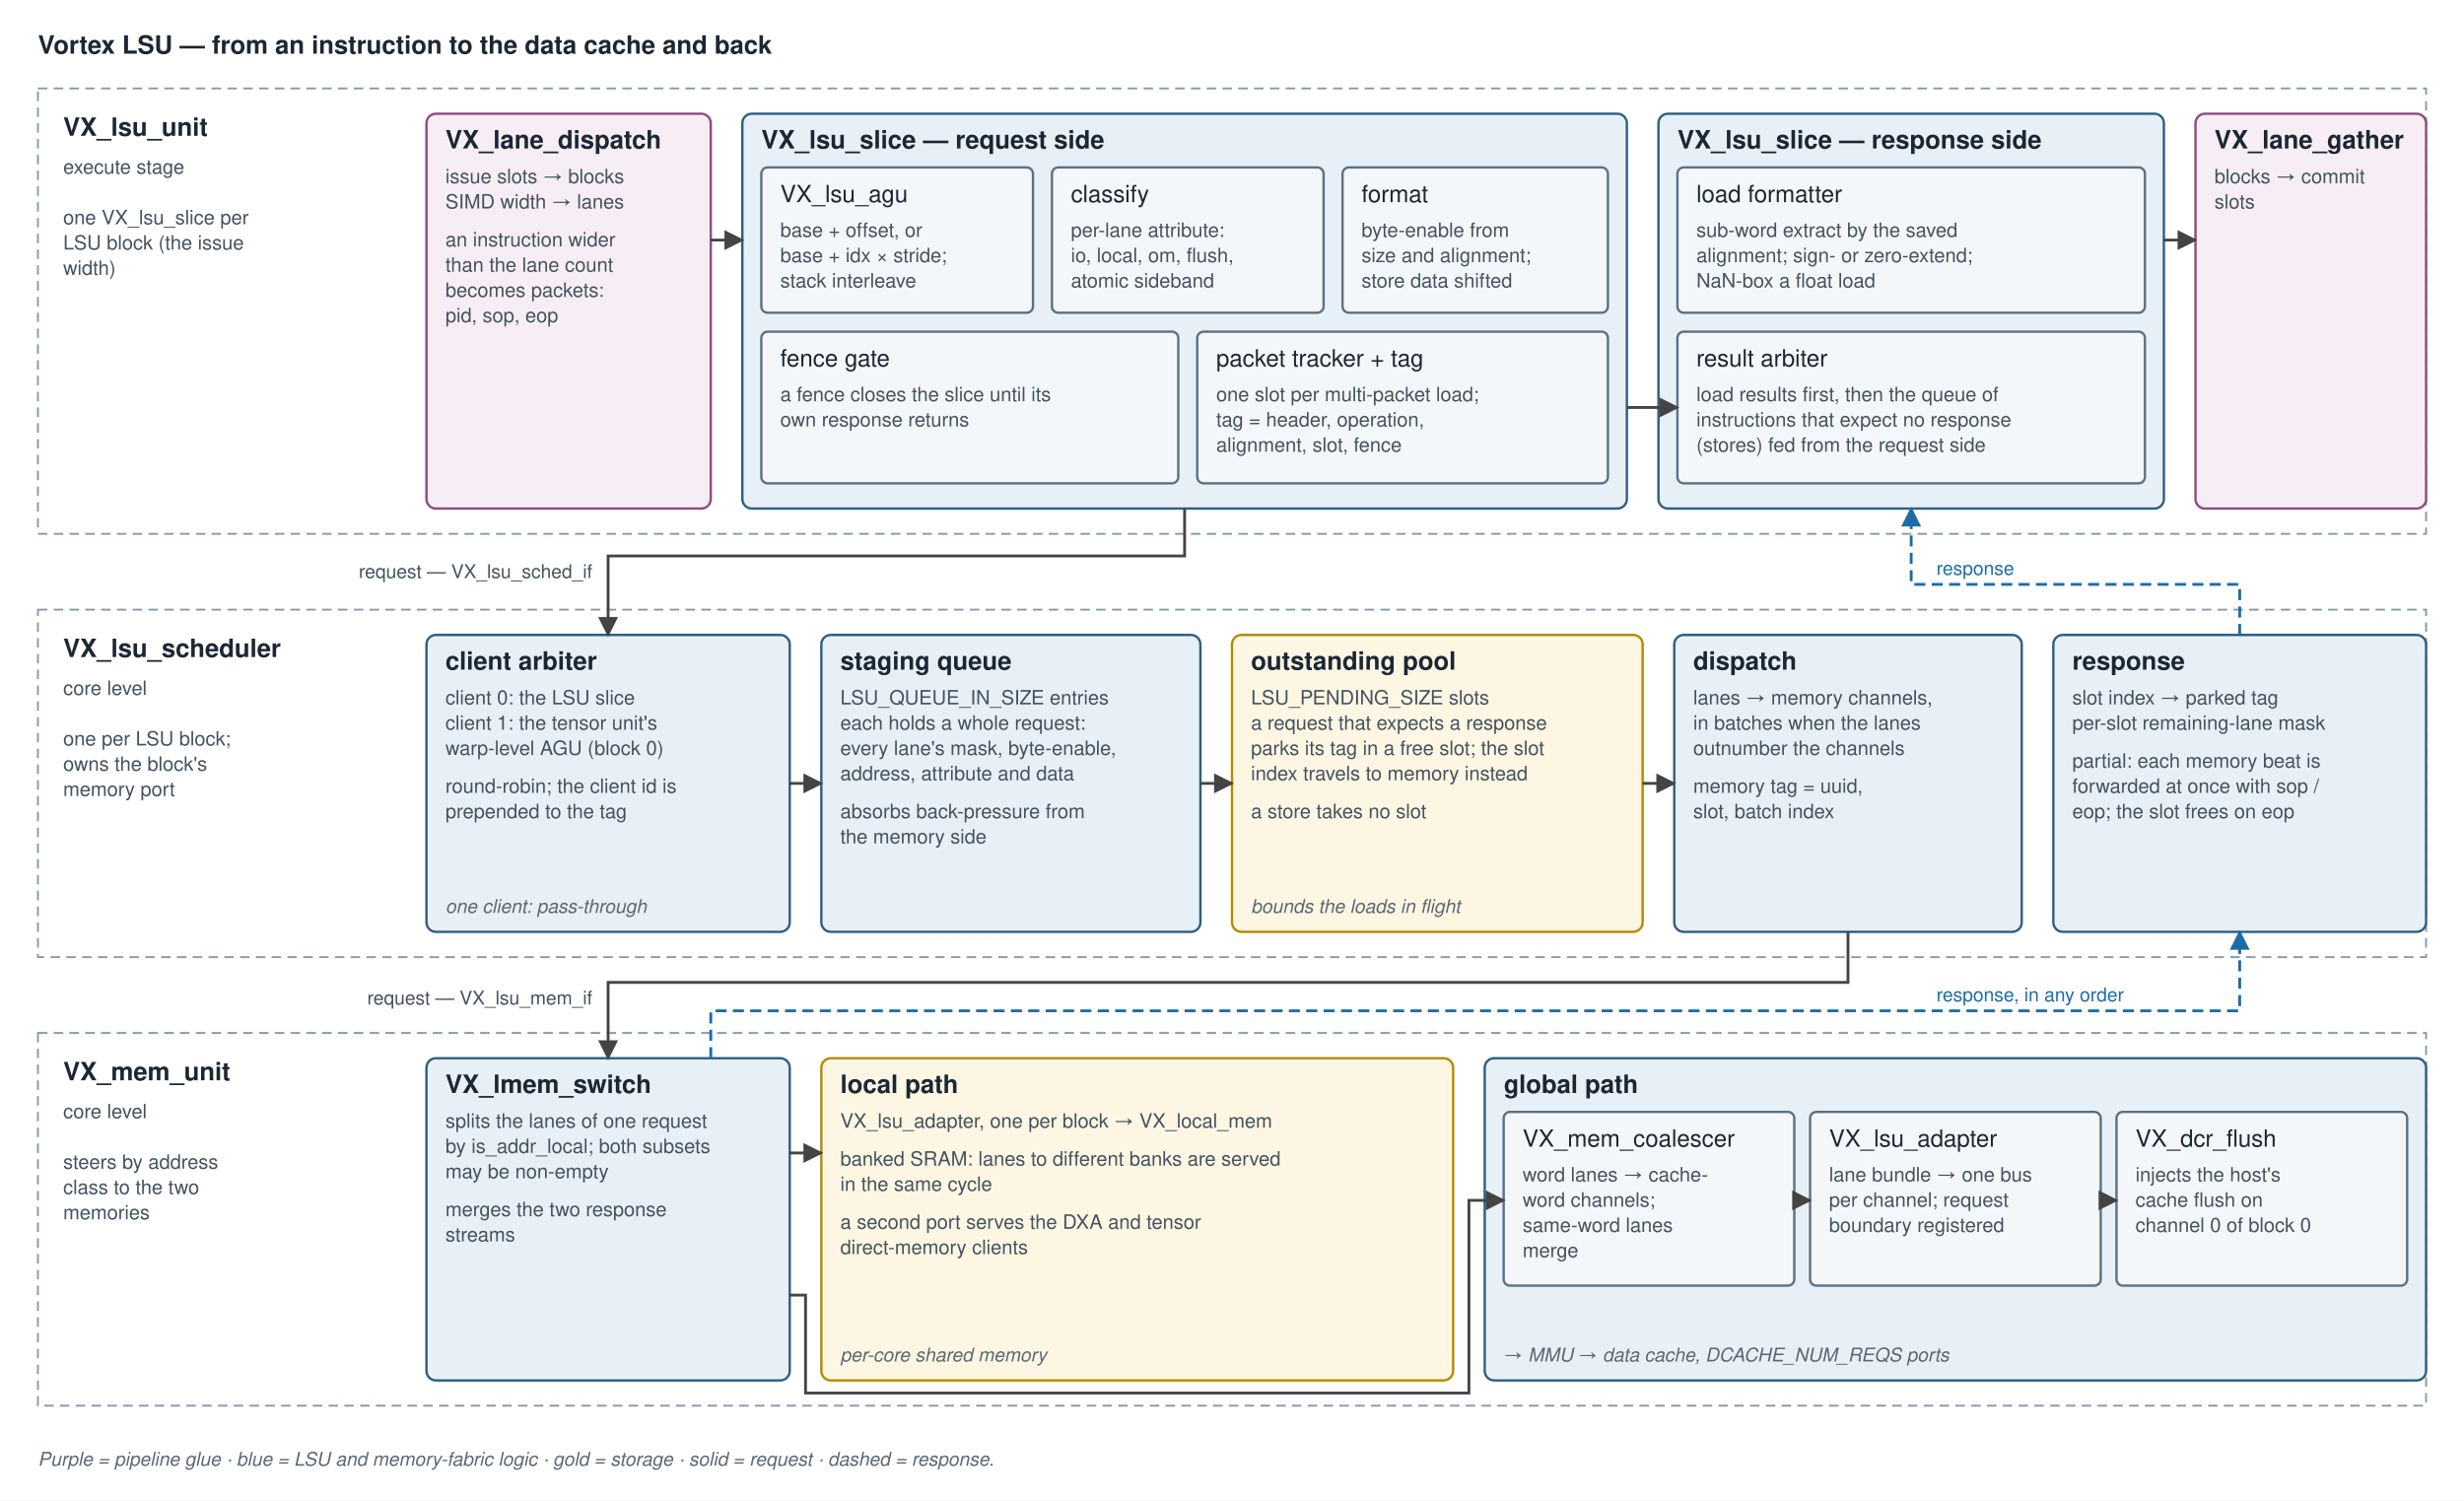
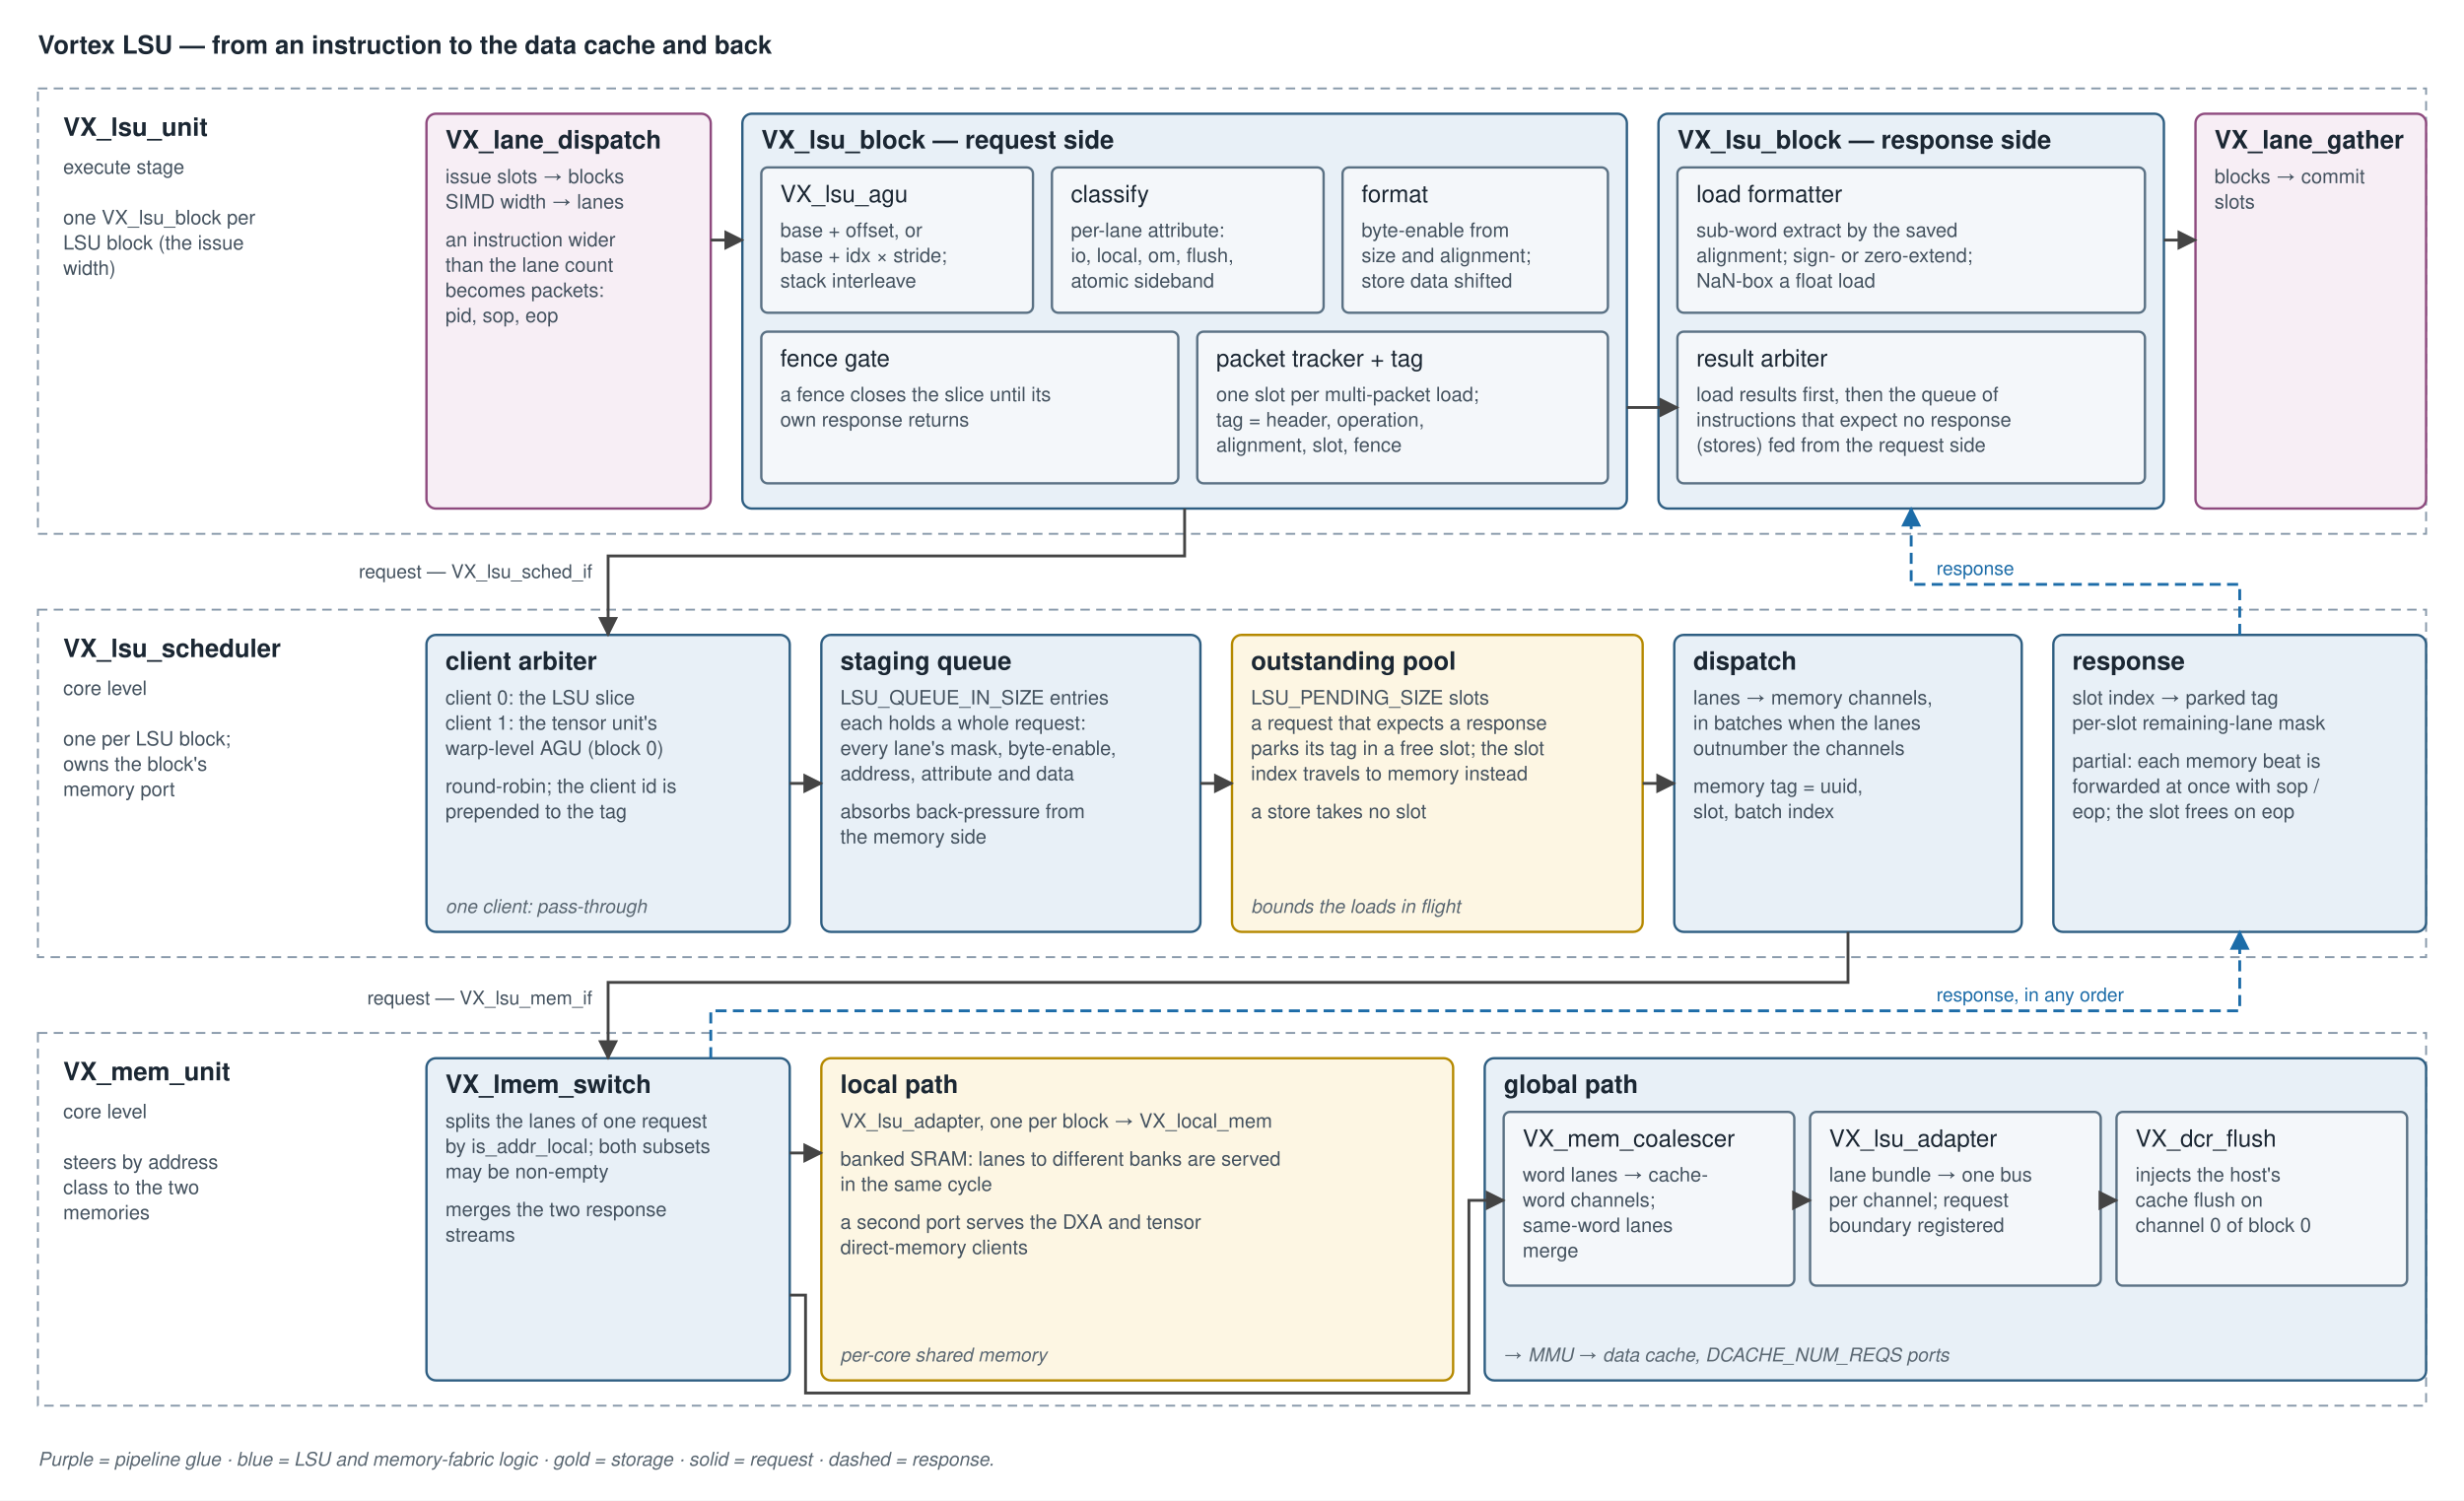
<svg xmlns="http://www.w3.org/2000/svg" viewBox="0 0 1560 950" font-family="Helvetica, Arial, sans-serif">
  <defs>
    <marker id="arr" viewBox="0 0 10 10" refX="9" refY="5" markerWidth="7" markerHeight="7" orient="auto-start-reverse">
      <path d="M0,0 L10,5 L0,10 z" fill="#444" />
    </marker>
    <marker id="arrb" viewBox="0 0 10 10" refX="9" refY="5" markerWidth="7" markerHeight="7" orient="auto-start-reverse">
      <path d="M0,0 L10,5 L0,10 z" fill="#1c6ca8" />
    </marker>
  </defs>
  <style>
    .box     { fill:#f4f7fa; stroke:#5a7184; stroke-width:1.5; }
    .unit    { fill:#e8f0f7; stroke:#2e5e82; stroke-width:1.5; }
    .mem     { fill:#fdf6e3; stroke:#b58900; stroke-width:1.5; }
    .core    { fill:#f7eef5; stroke:#8e4a7e; stroke-width:1.5; }
    .grp     { fill:none; stroke:#8899aa; stroke-width:1.2; stroke-dasharray:6 4; }
    .t       { fill:#1b2733; font-size:15px; }
    .tb      { fill:#1b2733; font-size:16px; font-weight:bold; }
    .ts      { fill:#44525f; font-size:12.5px; }
    .tt      { fill:#5a6772; font-size:12px; font-style:italic; }
    .flow    { stroke:#444; stroke-width:1.8; fill:none; marker-end:url(#arr); }
    .flowb   { stroke:#1c6ca8; stroke-width:1.8; fill:none; marker-end:url(#arrb); stroke-dasharray:7 4; }
    .lbl     { fill:#1c6ca8; font-size:12px; }
    .lbk     { fill:#44525f; font-size:12px; }
  </style>
  <rect x="0" y="0" width="1560" height="950" fill="#ffffff" />
  <text x="24" y="34" class="tb" font-size="20">Vortex LSU — from an instruction to the data cache and back</text>
  <rect x="24" y="56" width="1512" height="282" class="grp" />
  <text x="40" y="86" class="tb">VX_lsu_unit</text>
  <text x="40" y="110" class="ts">execute stage</text>
-   <text x="40" y="142" class="ts">one VX_lsu_slice per</text>
+   <text x="40" y="142" class="ts">one VX_lsu_block per</text>
  <text x="40" y="158" class="ts">LSU block (the issue</text>
  <text x="40" y="174" class="ts">width)</text>
  <rect x="270" y="72" width="180" height="250" rx="6" class="core" />
  <text x="282" y="94" class="tb">VX_lane_dispatch</text>
  <text x="282" y="116" class="ts">issue slots → blocks</text>
  <text x="282" y="132" class="ts">SIMD width → lanes</text>
  <text x="282" y="156" class="ts">an instruction wider</text>
  <text x="282" y="172" class="ts">than the lane count</text>
  <text x="282" y="188" class="ts">becomes packets:</text>
  <text x="282" y="204" class="ts">pid, sop, eop</text>
  <rect x="470" y="72" width="560" height="250" rx="6" class="unit" />
-   <text x="482" y="94" class="tb">VX_lsu_slice — request side</text>
+   <text x="482" y="94" class="tb">VX_lsu_block — request side</text>
  <rect x="482" y="106" width="172" height="92" rx="4" class="box" />
  <text x="494" y="128" class="t">VX_lsu_agu</text>
  <text x="494" y="150" class="ts">base + offset, or</text>
  <text x="494" y="166" class="ts">base + idx × stride;</text>
  <text x="494" y="182" class="ts">stack interleave</text>
  <rect x="666" y="106" width="172" height="92" rx="4" class="box" />
  <text x="678" y="128" class="t">classify</text>
  <text x="678" y="150" class="ts">per-lane attribute:</text>
  <text x="678" y="166" class="ts">io, local, om, flush,</text>
  <text x="678" y="182" class="ts">atomic sideband</text>
  <rect x="850" y="106" width="168" height="92" rx="4" class="box" />
  <text x="862" y="128" class="t">format</text>
  <text x="862" y="150" class="ts">byte-enable from</text>
  <text x="862" y="166" class="ts">size and alignment;</text>
  <text x="862" y="182" class="ts">store data shifted</text>
  <rect x="482" y="210" width="264" height="96" rx="4" class="box" />
  <text x="494" y="232" class="t">fence gate</text>
  <text x="494" y="254" class="ts">a fence closes the slice until its</text>
  <text x="494" y="270" class="ts">own response returns</text>
  <rect x="758" y="210" width="260" height="96" rx="4" class="box" />
  <text x="770" y="232" class="t">packet tracker + tag</text>
  <text x="770" y="254" class="ts">one slot per multi-packet load;</text>
  <text x="770" y="270" class="ts">tag = header, operation,</text>
  <text x="770" y="286" class="ts">alignment, slot, fence</text>
  <rect x="1050" y="72" width="320" height="250" rx="6" class="unit" />
-   <text x="1062" y="94" class="tb">VX_lsu_slice — response side</text>
+   <text x="1062" y="94" class="tb">VX_lsu_block — response side</text>
  <rect x="1062" y="106" width="296" height="92" rx="4" class="box" />
  <text x="1074" y="128" class="t">load formatter</text>
  <text x="1074" y="150" class="ts">sub-word extract by the saved</text>
  <text x="1074" y="166" class="ts">alignment; sign- or zero-extend;</text>
  <text x="1074" y="182" class="ts">NaN-box a float load</text>
  <rect x="1062" y="210" width="296" height="96" rx="4" class="box" />
  <text x="1074" y="232" class="t">result arbiter</text>
  <text x="1074" y="254" class="ts">load results first, then the queue of</text>
  <text x="1074" y="270" class="ts">instructions that expect no response</text>
  <text x="1074" y="286" class="ts">(stores) fed from the request side</text>
  <rect x="1390" y="72" width="146" height="250" rx="6" class="core" />
  <text x="1402" y="94" class="tb">VX_lane_gather</text>
  <text x="1402" y="116" class="ts">blocks → commit</text>
  <text x="1402" y="132" class="ts">slots</text>
  <path d="M 450 152 L 470 152" class="flow" />
  <path d="M 1370 152 L 1390 152" class="flow" />
  <path d="M 1030 258 L 1062 258" class="flow" />
  <rect x="24" y="386" width="1512" height="220" class="grp" />
  <text x="40" y="416" class="tb">VX_lsu_scheduler</text>
  <text x="40" y="440" class="ts">core level</text>
  <text x="40" y="472" class="ts">one per LSU block;</text>
  <text x="40" y="488" class="ts">owns the block's</text>
  <text x="40" y="504" class="ts">memory port</text>
  <rect x="270" y="402" width="230" height="188" rx="6" class="unit" />
  <text x="282" y="424" class="tb">client arbiter</text>
  <text x="282" y="446" class="ts">client 0: the LSU slice</text>
  <text x="282" y="462" class="ts">client 1: the tensor unit's</text>
  <text x="282" y="478" class="ts">warp-level AGU (block 0)</text>
  <text x="282" y="502" class="ts">round-robin; the client id is</text>
  <text x="282" y="518" class="ts">prepended to the tag</text>
  <text x="282" y="578" class="tt">one client: pass-through</text>
  <rect x="520" y="402" width="240" height="188" rx="6" class="unit" />
  <text x="532" y="424" class="tb">staging queue</text>
  <text x="532" y="446" class="ts">LSU_QUEUE_IN_SIZE entries</text>
  <text x="532" y="462" class="ts">each holds a whole request:</text>
  <text x="532" y="478" class="ts">every lane's mask, byte-enable,</text>
  <text x="532" y="494" class="ts">address, attribute and data</text>
  <text x="532" y="518" class="ts">absorbs back-pressure from</text>
  <text x="532" y="534" class="ts">the memory side</text>
  <rect x="780" y="402" width="260" height="188" rx="6" class="mem" />
  <text x="792" y="424" class="tb">outstanding pool</text>
  <text x="792" y="446" class="ts">LSU_PENDING_SIZE slots</text>
  <text x="792" y="462" class="ts">a request that expects a response</text>
  <text x="792" y="478" class="ts">parks its tag in a free slot; the slot</text>
  <text x="792" y="494" class="ts">index travels to memory instead</text>
  <text x="792" y="518" class="ts">a store takes no slot</text>
  <text x="792" y="578" class="tt">bounds the loads in flight</text>
  <rect x="1060" y="402" width="220" height="188" rx="6" class="unit" />
  <text x="1072" y="424" class="tb">dispatch</text>
  <text x="1072" y="446" class="ts">lanes → memory channels,</text>
  <text x="1072" y="462" class="ts">in batches when the lanes</text>
  <text x="1072" y="478" class="ts">outnumber the channels</text>
  <text x="1072" y="502" class="ts">memory tag = uuid,</text>
  <text x="1072" y="518" class="ts">slot, batch index</text>
  <rect x="1300" y="402" width="236" height="188" rx="6" class="unit" />
  <text x="1312" y="424" class="tb">response</text>
  <text x="1312" y="446" class="ts">slot index → parked tag</text>
  <text x="1312" y="462" class="ts">per-slot remaining-lane mask</text>
  <text x="1312" y="486" class="ts">partial: each memory beat is</text>
  <text x="1312" y="502" class="ts">forwarded at once with sop /</text>
  <text x="1312" y="518" class="ts">eop; the slot frees on eop</text>
  <path d="M 500 496 L 520 496" class="flow" />
  <path d="M 760 496 L 780 496" class="flow" />
  <path d="M 1040 496 L 1060 496" class="flow" />
  <path d="M 750 322 L 750 352 L 385 352 L 385 402" class="flow" />
  <text x="375" y="366" class="lbk" text-anchor="end">request — VX_lsu_sched_if</text>
  <path d="M 1418 402 L 1418 370 L 1210 370 L 1210 322" class="flowb" />
  <text x="1226" y="364" class="lbl">response</text>
  <rect x="24" y="654" width="1512" height="236" class="grp" />
  <text x="40" y="684" class="tb">VX_mem_unit</text>
  <text x="40" y="708" class="ts">core level</text>
  <text x="40" y="740" class="ts">steers by address</text>
  <text x="40" y="756" class="ts">class to the two</text>
  <text x="40" y="772" class="ts">memories</text>
  <rect x="270" y="670" width="230" height="204" rx="6" class="unit" />
  <text x="282" y="692" class="tb">VX_lmem_switch</text>
  <text x="282" y="714" class="ts">splits the lanes of one request</text>
  <text x="282" y="730" class="ts">by is_addr_local; both subsets</text>
  <text x="282" y="746" class="ts">may be non-empty</text>
  <text x="282" y="770" class="ts">merges the two response</text>
  <text x="282" y="786" class="ts">streams</text>
  <rect x="520" y="670" width="400" height="204" rx="6" class="mem" />
  <text x="532" y="692" class="tb">local path</text>
  <text x="532" y="714" class="ts">VX_lsu_adapter, one per block → VX_local_mem</text>
  <text x="532" y="738" class="ts">banked SRAM: lanes to different banks are served</text>
  <text x="532" y="754" class="ts">in the same cycle</text>
  <text x="532" y="778" class="ts">a second port serves the DXA and tensor</text>
  <text x="532" y="794" class="ts">direct-memory clients</text>
  <text x="532" y="862" class="tt">per-core shared memory</text>
  <rect x="940" y="670" width="596" height="204" rx="6" class="unit" />
  <text x="952" y="692" class="tb">global path</text>
  <rect x="952" y="704" width="184" height="110" rx="4" class="box" />
  <text x="964" y="726" class="t">VX_mem_coalescer</text>
  <text x="964" y="748" class="ts">word lanes → cache-</text>
  <text x="964" y="764" class="ts">word channels;</text>
  <text x="964" y="780" class="ts">same-word lanes</text>
  <text x="964" y="796" class="ts">merge</text>
  <rect x="1146" y="704" width="184" height="110" rx="4" class="box" />
  <text x="1158" y="726" class="t">VX_lsu_adapter</text>
  <text x="1158" y="748" class="ts">lane bundle → one bus</text>
  <text x="1158" y="764" class="ts">per channel; request</text>
  <text x="1158" y="780" class="ts">boundary registered</text>
  <rect x="1340" y="704" width="184" height="110" rx="4" class="box" />
  <text x="1352" y="726" class="t">VX_dcr_flush</text>
  <text x="1352" y="748" class="ts">injects the host's</text>
  <text x="1352" y="764" class="ts">cache flush on</text>
  <text x="1352" y="780" class="ts">channel 0 of block 0</text>
  <text x="952" y="862" class="tt">→ MMU → data cache, DCACHE_NUM_REQS ports</text>
  <path d="M 500 730 L 520 730" class="flow" />
  <path d="M 500 820 L 510 820 L 510 882 L 930 882 L 930 760 L 952 760" class="flow" />
  <path d="M 1136 760 L 1146 760" class="flow" />
  <path d="M 1330 760 L 1340 760" class="flow" />
  <path d="M 1170 590 L 1170 622 L 385 622 L 385 670" class="flow" />
  <text x="375" y="636" class="lbk" text-anchor="end">request — VX_lsu_mem_if</text>
  <path d="M 450 670 L 450 640 L 1418 640 L 1418 590" class="flowb" />
  <text x="1226" y="634" class="lbl">response, in any order</text>
  <text x="24" y="928" class="tt">Purple = pipeline glue · blue = LSU and memory-fabric logic · gold = storage · solid = request · dashed = response.</text>
</svg>
